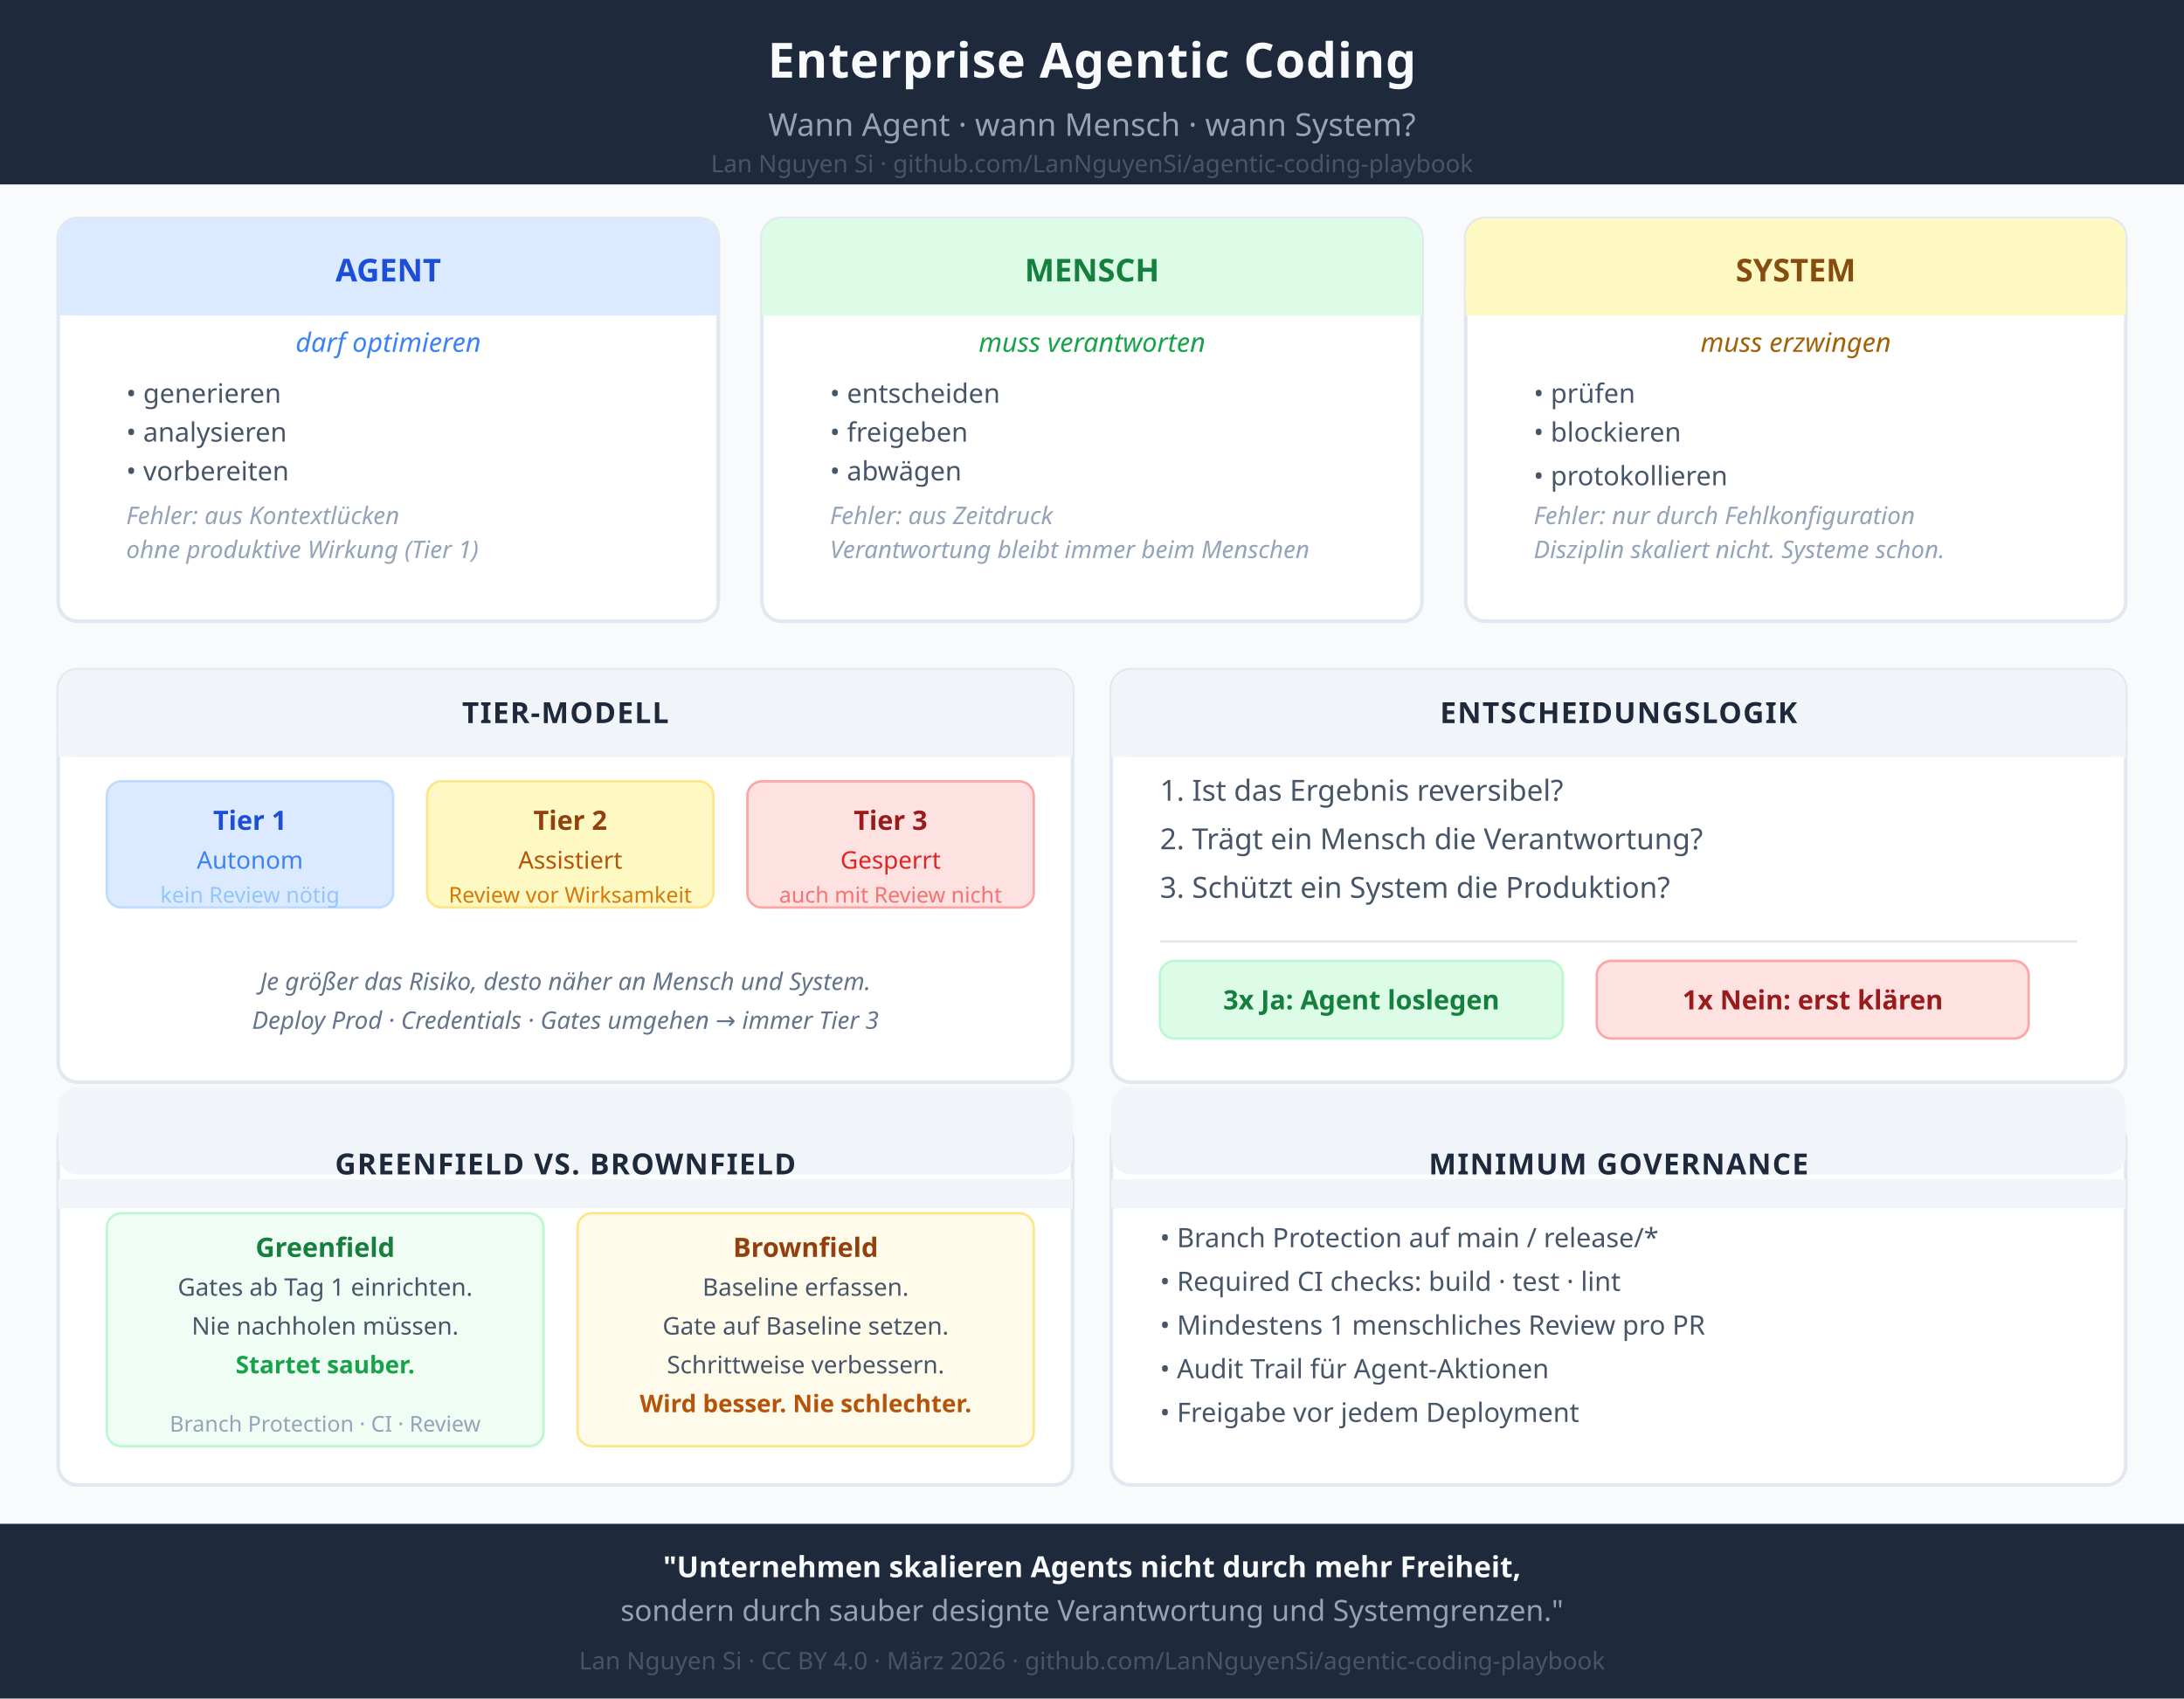
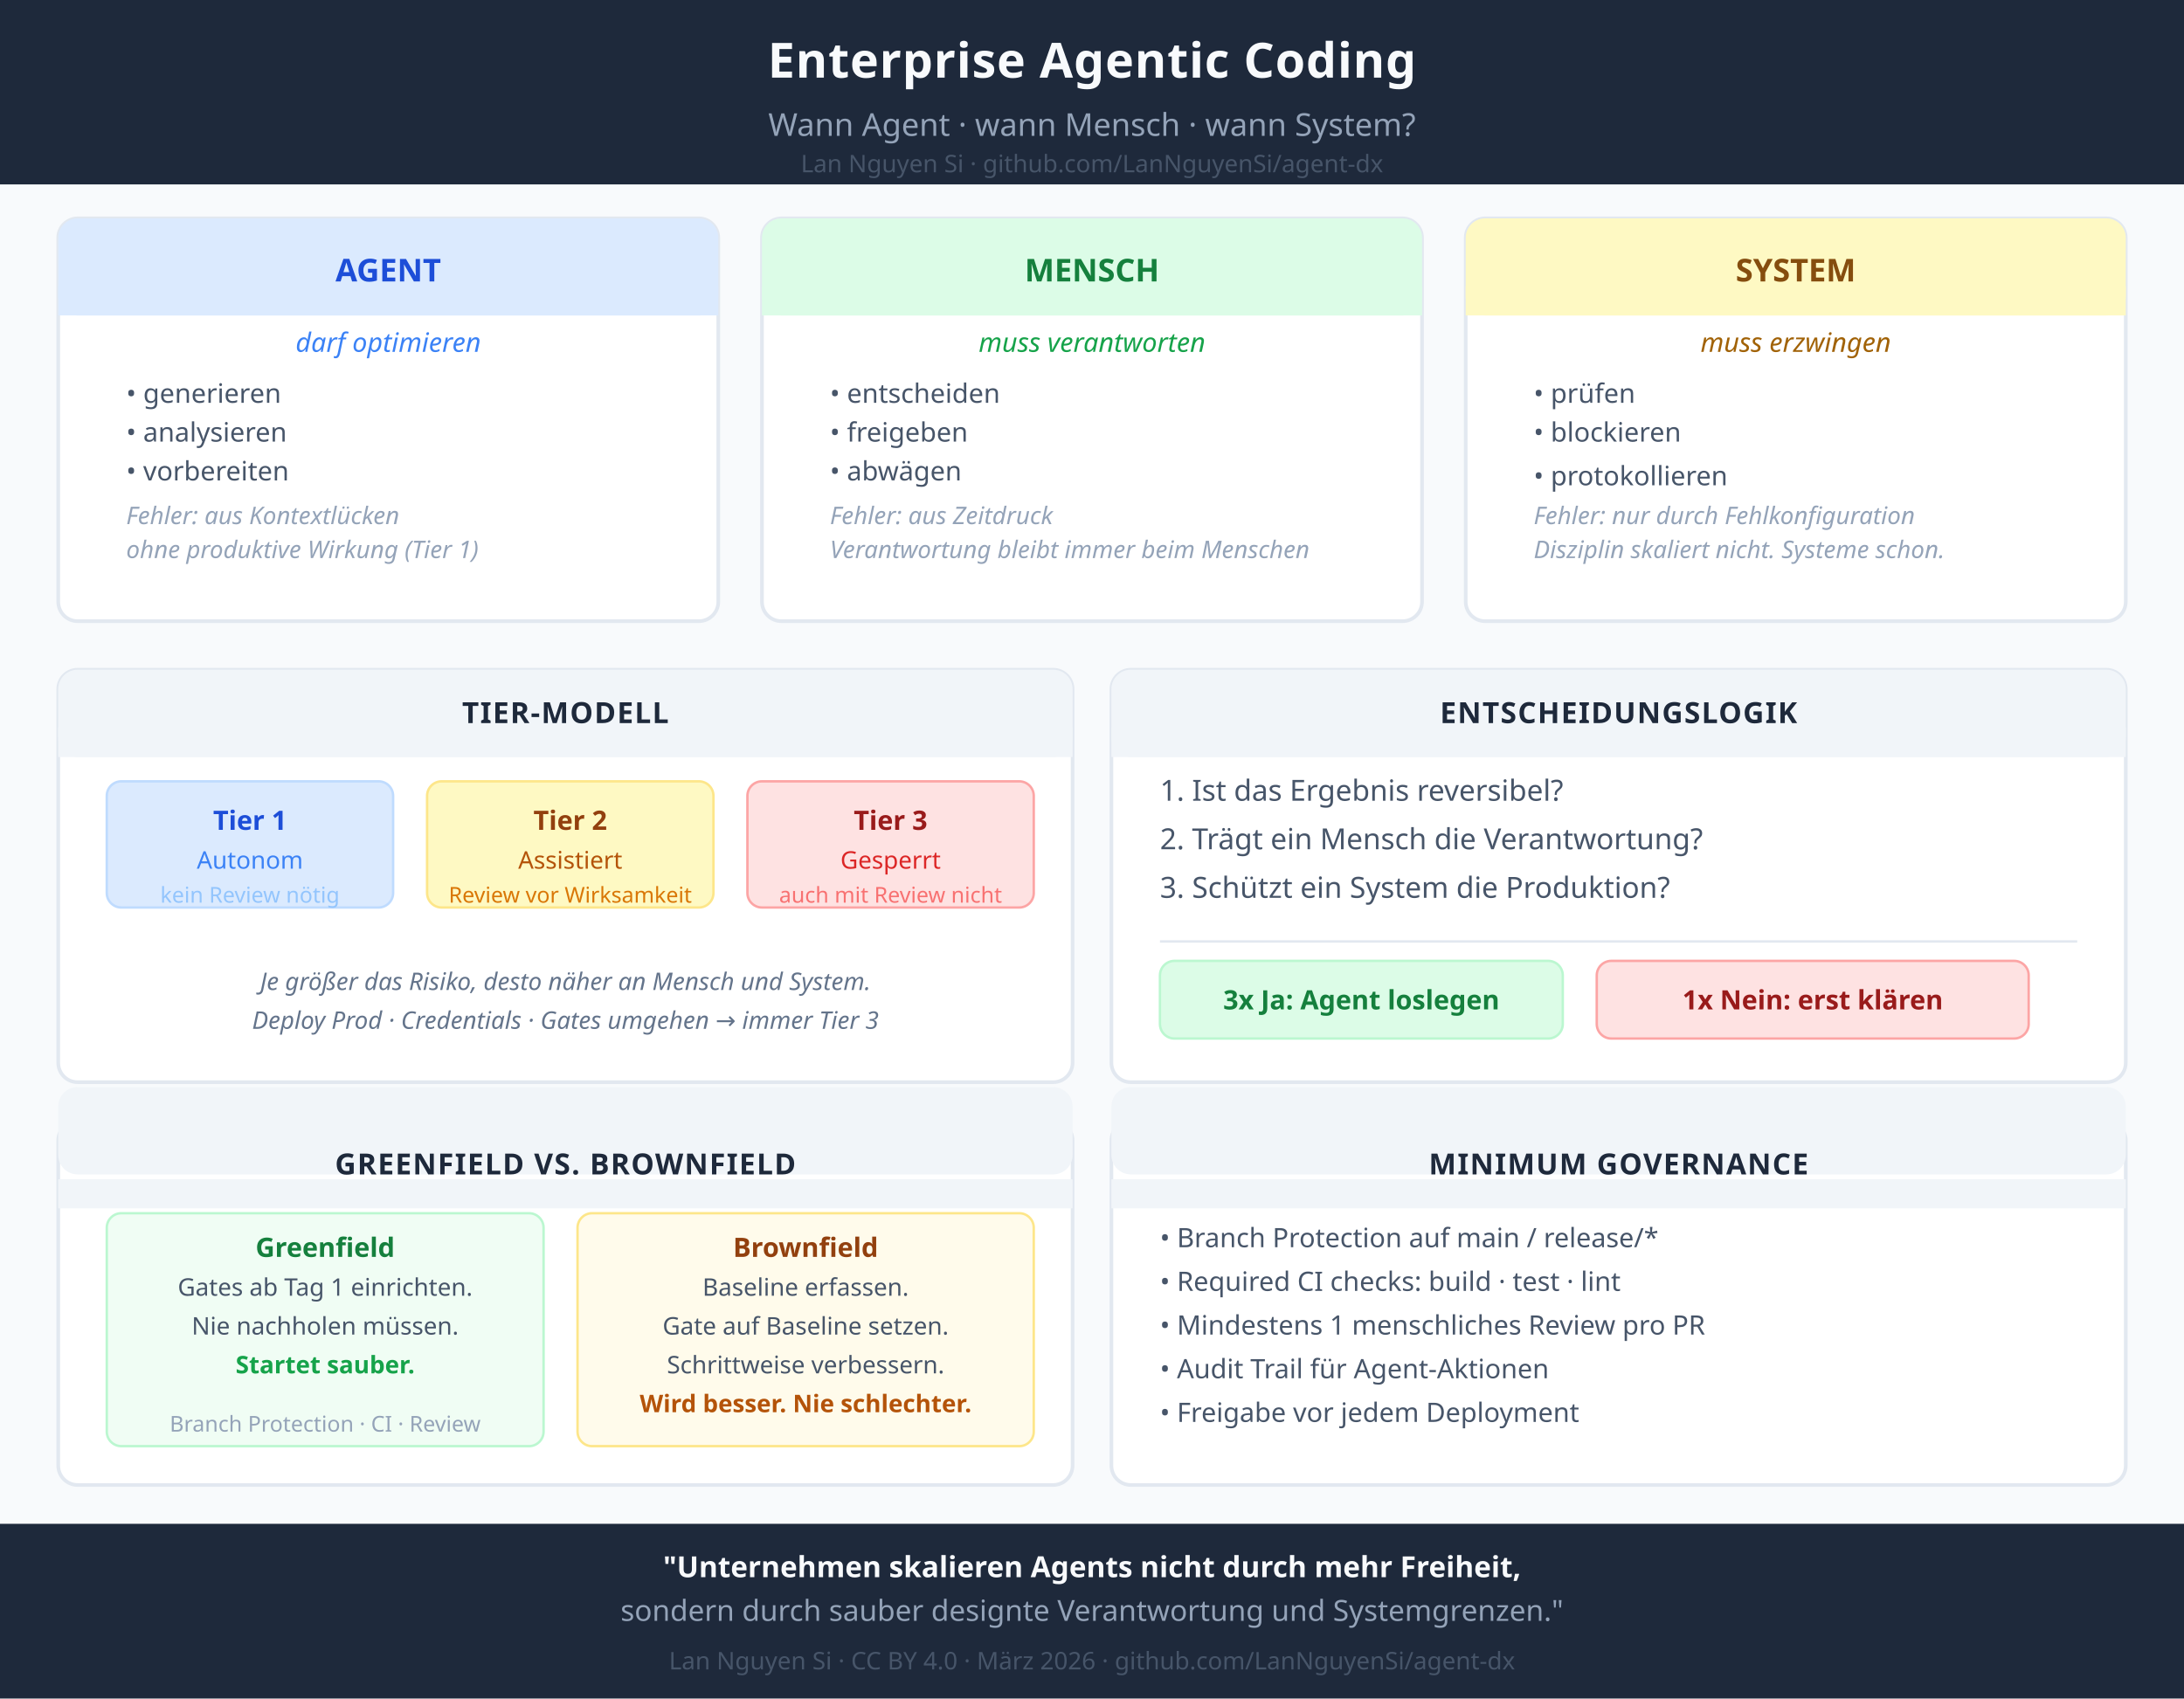
<svg xmlns="http://www.w3.org/2000/svg" viewBox="0 0 900 700" width="900" height="700" font-family="'Segoe UI', system-ui, sans-serif">
  <rect width="900" height="700" fill="#f8fafc" />
  <rect x="0" y="0" width="900" height="76" rx="0" fill="#1e293b" />
  <text x="450" y="32" text-anchor="middle" fill="#f8fafc" font-size="20" font-weight="700" letter-spacing="0.3">Enterprise Agentic Coding</text>
  <text x="450" y="56" text-anchor="middle" fill="#94a3b8" font-size="13">Wann Agent · wann Mensch · wann System?</text>
-   <text x="450" y="71" text-anchor="middle" fill="#475569" font-size="10">Lan Nguyen Si · github.com/LanNguyenSi/agentic-coding-playbook</text>
+   <text x="450" y="71" text-anchor="middle" fill="#475569" font-size="10">Lan Nguyen Si · github.com/LanNguyenSi/agent-dx</text>
  <rect x="24" y="90" width="272" height="166" rx="8" fill="#ffffff" stroke="#e2e8f0" stroke-width="1.5" />
  <rect x="24" y="90" width="272" height="40" rx="8" fill="#dbeafe" />
  <rect x="24" y="118" width="272" height="12" fill="#dbeafe" />
  <text x="160" y="116" text-anchor="middle" fill="#1d4ed8" font-size="13" font-weight="700">AGENT</text>
  <text x="160" y="145" text-anchor="middle" fill="#3b82f6" font-size="11" font-style="italic">darf optimieren</text>
  <text x="52" y="166" fill="#475569" font-size="11">• generieren</text>
  <text x="52" y="182" fill="#475569" font-size="11">• analysieren</text>
  <text x="52" y="198" fill="#475569" font-size="11">• vorbereiten</text>
  <text x="52" y="216" fill="#94a3b8" font-size="10" font-style="italic">Fehler: aus Kontextlücken</text>
  <text x="52" y="230" fill="#94a3b8" font-size="10" font-style="italic">ohne produktive Wirkung (Tier 1)</text>
  <rect x="314" y="90" width="272" height="166" rx="8" fill="#ffffff" stroke="#e2e8f0" stroke-width="1.5" />
  <rect x="314" y="90" width="272" height="40" rx="8" fill="#dcfce7" />
  <rect x="314" y="118" width="272" height="12" fill="#dcfce7" />
  <text x="450" y="116" text-anchor="middle" fill="#15803d" font-size="13" font-weight="700">MENSCH</text>
  <text x="450" y="145" text-anchor="middle" fill="#16a34a" font-size="11" font-style="italic">muss verantworten</text>
  <text x="342" y="166" fill="#475569" font-size="11">• entscheiden</text>
  <text x="342" y="182" fill="#475569" font-size="11">• freigeben</text>
  <text x="342" y="198" fill="#475569" font-size="11">• abwägen</text>
  <text x="342" y="216" fill="#94a3b8" font-size="10" font-style="italic">Fehler: aus Zeitdruck</text>
  <text x="342" y="230" fill="#94a3b8" font-size="10" font-style="italic">Verantwortung bleibt immer beim Menschen</text>
  <rect x="604" y="90" width="272" height="166" rx="8" fill="#ffffff" stroke="#e2e8f0" stroke-width="1.5" />
  <rect x="604" y="90" width="272" height="40" rx="8" fill="#fef9c3" />
  <rect x="604" y="118" width="272" height="12" fill="#fef9c3" />
  <text x="740" y="116" text-anchor="middle" fill="#854d0e" font-size="13" font-weight="700">SYSTEM</text>
  <text x="740" y="145" text-anchor="middle" fill="#a16207" font-size="11" font-style="italic">muss erzwingen</text>
  <text x="632" y="166" fill="#475569" font-size="11">• prüfen</text>
  <text x="632" y="182" fill="#475569" font-size="11">• blockieren</text>
  <text x="632" y="200" fill="#475569" font-size="11">• protokollieren</text>
  <text x="632" y="216" fill="#94a3b8" font-size="10" font-style="italic">Fehler: nur durch Fehlkonfiguration</text>
  <text x="632" y="230" fill="#94a3b8" font-size="10" font-style="italic">Disziplin skaliert nicht. Systeme schon.</text>
  <rect x="24" y="276" width="418" height="170" rx="8" fill="#ffffff" stroke="#e2e8f0" stroke-width="1.5" />
  <rect x="24" y="276" width="418" height="36" rx="8" fill="#f1f5f9" />
  <rect x="24" y="300" width="418" height="12" fill="#f1f5f9" />
  <text x="233" y="298" text-anchor="middle" fill="#1e293b" font-size="12" font-weight="700" letter-spacing="0.5">TIER-MODELL</text>
  <rect x="44" y="322" width="118" height="52" rx="6" fill="#dbeafe" stroke="#bfdbfe" stroke-width="1" />
  <text x="103" y="342" text-anchor="middle" fill="#1d4ed8" font-size="11" font-weight="700">Tier 1</text>
  <text x="103" y="358" text-anchor="middle" fill="#3b82f6" font-size="10">Autonom</text>
  <text x="103" y="372" text-anchor="middle" fill="#93c5fd" font-size="9">kein Review nötig</text>
  <rect x="176" y="322" width="118" height="52" rx="6" fill="#fef9c3" stroke="#fde68a" stroke-width="1" />
  <text x="235" y="342" text-anchor="middle" fill="#92400e" font-size="11" font-weight="700">Tier 2</text>
  <text x="235" y="358" text-anchor="middle" fill="#b45309" font-size="10">Assistiert</text>
  <text x="235" y="372" text-anchor="middle" fill="#d97706" font-size="9">Review vor Wirksamkeit</text>
  <rect x="308" y="322" width="118" height="52" rx="6" fill="#fee2e2" stroke="#fca5a5" stroke-width="1" />
  <text x="367" y="342" text-anchor="middle" fill="#991b1b" font-size="11" font-weight="700">Tier 3</text>
  <text x="367" y="358" text-anchor="middle" fill="#dc2626" font-size="10">Gesperrt</text>
  <text x="367" y="372" text-anchor="middle" fill="#f87171" font-size="9">auch mit Review nicht</text>
  <text x="233" y="408" text-anchor="middle" fill="#64748b" font-size="10" font-style="italic">Je größer das Risiko, desto näher an Mensch und System.</text>
  <text x="233" y="424" text-anchor="middle" fill="#64748b" font-size="10" font-style="italic">Deploy Prod · Credentials · Gates umgehen → immer Tier 3</text>
  <rect x="458" y="276" width="418" height="170" rx="8" fill="#ffffff" stroke="#e2e8f0" stroke-width="1.5" />
  <rect x="458" y="276" width="418" height="36" rx="8" fill="#f1f5f9" />
  <rect x="458" y="300" width="418" height="12" fill="#f1f5f9" />
  <text x="667" y="298" text-anchor="middle" fill="#1e293b" font-size="12" font-weight="700" letter-spacing="0.5">ENTSCHEIDUNGSLOGIK</text>
  <text x="478" y="330" fill="#475569" font-size="12">1.  Ist das Ergebnis reversibel?</text>
  <text x="478" y="350" fill="#475569" font-size="12">2.  Trägt ein Mensch die Verantwortung?</text>
  <text x="478" y="370" fill="#475569" font-size="12">3.  Schützt ein System die Produktion?</text>
  <line x1="478" y1="388" x2="856" y2="388" stroke="#e2e8f0" stroke-width="1" />
  <rect x="478" y="396" width="166" height="32" rx="6" fill="#dcfce7" stroke="#bbf7d0" stroke-width="1" />
  <text x="561" y="416" text-anchor="middle" fill="#15803d" font-size="11" font-weight="700">3x Ja: Agent loslegen</text>
  <rect x="658" y="396" width="178" height="32" rx="6" fill="#fee2e2" stroke="#fca5a5" stroke-width="1" />
  <text x="747" y="416" text-anchor="middle" fill="#991b1b" font-size="11" font-weight="700">1x Nein: erst klären</text>
  <rect x="24" y="462" width="418" height="150" rx="8" fill="#ffffff" stroke="#e2e8f0" stroke-width="1.5" />
  <rect x="24" y="448" width="418" height="36" rx="8" fill="#f1f5f9" />
  <rect x="24" y="486" width="418" height="12" fill="#f1f5f9" />
  <text x="233" y="484" text-anchor="middle" fill="#1e293b" font-size="12" font-weight="700" letter-spacing="0.5">GREENFIELD VS. BROWNFIELD</text>
  <rect x="44" y="500" width="180" height="96" rx="6" fill="#f0fdf4" stroke="#bbf7d0" stroke-width="1" />
  <text x="134" y="518" text-anchor="middle" fill="#15803d" font-size="11" font-weight="700">Greenfield</text>
  <text x="134" y="534" text-anchor="middle" fill="#475569" font-size="10">Gates ab Tag 1 einrichten.</text>
  <text x="134" y="550" text-anchor="middle" fill="#475569" font-size="10">Nie nachholen müssen.</text>
  <text x="134" y="566" text-anchor="middle" fill="#16a34a" font-size="10" font-weight="600">Startet sauber.</text>
  <text x="134" y="590" text-anchor="middle" fill="#94a3b8" font-size="9">Branch Protection · CI · Review</text>
  <rect x="238" y="500" width="188" height="96" rx="6" fill="#fffbeb" stroke="#fde68a" stroke-width="1" />
  <text x="332" y="518" text-anchor="middle" fill="#92400e" font-size="11" font-weight="700">Brownfield</text>
  <text x="332" y="534" text-anchor="middle" fill="#475569" font-size="10">Baseline erfassen.</text>
  <text x="332" y="550" text-anchor="middle" fill="#475569" font-size="10">Gate auf Baseline setzen.</text>
  <text x="332" y="566" text-anchor="middle" fill="#475569" font-size="10">Schrittweise verbessern.</text>
  <text x="332" y="582" text-anchor="middle" fill="#b45309" font-size="10" font-weight="600">Wird besser. Nie schlechter.</text>
  <rect x="458" y="462" width="418" height="150" rx="8" fill="#ffffff" stroke="#e2e8f0" stroke-width="1.5" />
  <rect x="458" y="448" width="418" height="36" rx="8" fill="#f1f5f9" />
  <rect x="458" y="486" width="418" height="12" fill="#f1f5f9" />
  <text x="667" y="484" text-anchor="middle" fill="#1e293b" font-size="12" font-weight="700" letter-spacing="0.5">MINIMUM GOVERNANCE</text>
  <text x="478" y="514" fill="#475569" font-size="11">•  Branch Protection auf main / release/*</text>
  <text x="478" y="532" fill="#475569" font-size="11">•  Required CI checks: build · test · lint</text>
  <text x="478" y="550" fill="#475569" font-size="11">•  Mindestens 1 menschliches Review pro PR</text>
  <text x="478" y="568" fill="#475569" font-size="11">•  Audit Trail für Agent-Aktionen</text>
  <text x="478" y="586" fill="#475569" font-size="11">•  Freigabe vor jedem Deployment</text>
  <rect x="0" y="628" width="900" height="72" fill="#1e293b" />
  <text x="450" y="650" text-anchor="middle" fill="#f8fafc" font-size="12" font-weight="600">"Unternehmen skalieren Agents nicht durch mehr Freiheit,</text>
  <text x="450" y="668" text-anchor="middle" fill="#94a3b8" font-size="12">sondern durch sauber designte Verantwortung und Systemgrenzen."</text>
-   <text x="450" y="688" text-anchor="middle" fill="#475569" font-size="10">Lan Nguyen Si · CC BY 4.0 · März 2026 · github.com/LanNguyenSi/agentic-coding-playbook</text>
+   <text x="450" y="688" text-anchor="middle" fill="#475569" font-size="10">Lan Nguyen Si · CC BY 4.0 · März 2026 · github.com/LanNguyenSi/agent-dx</text>
</svg>
